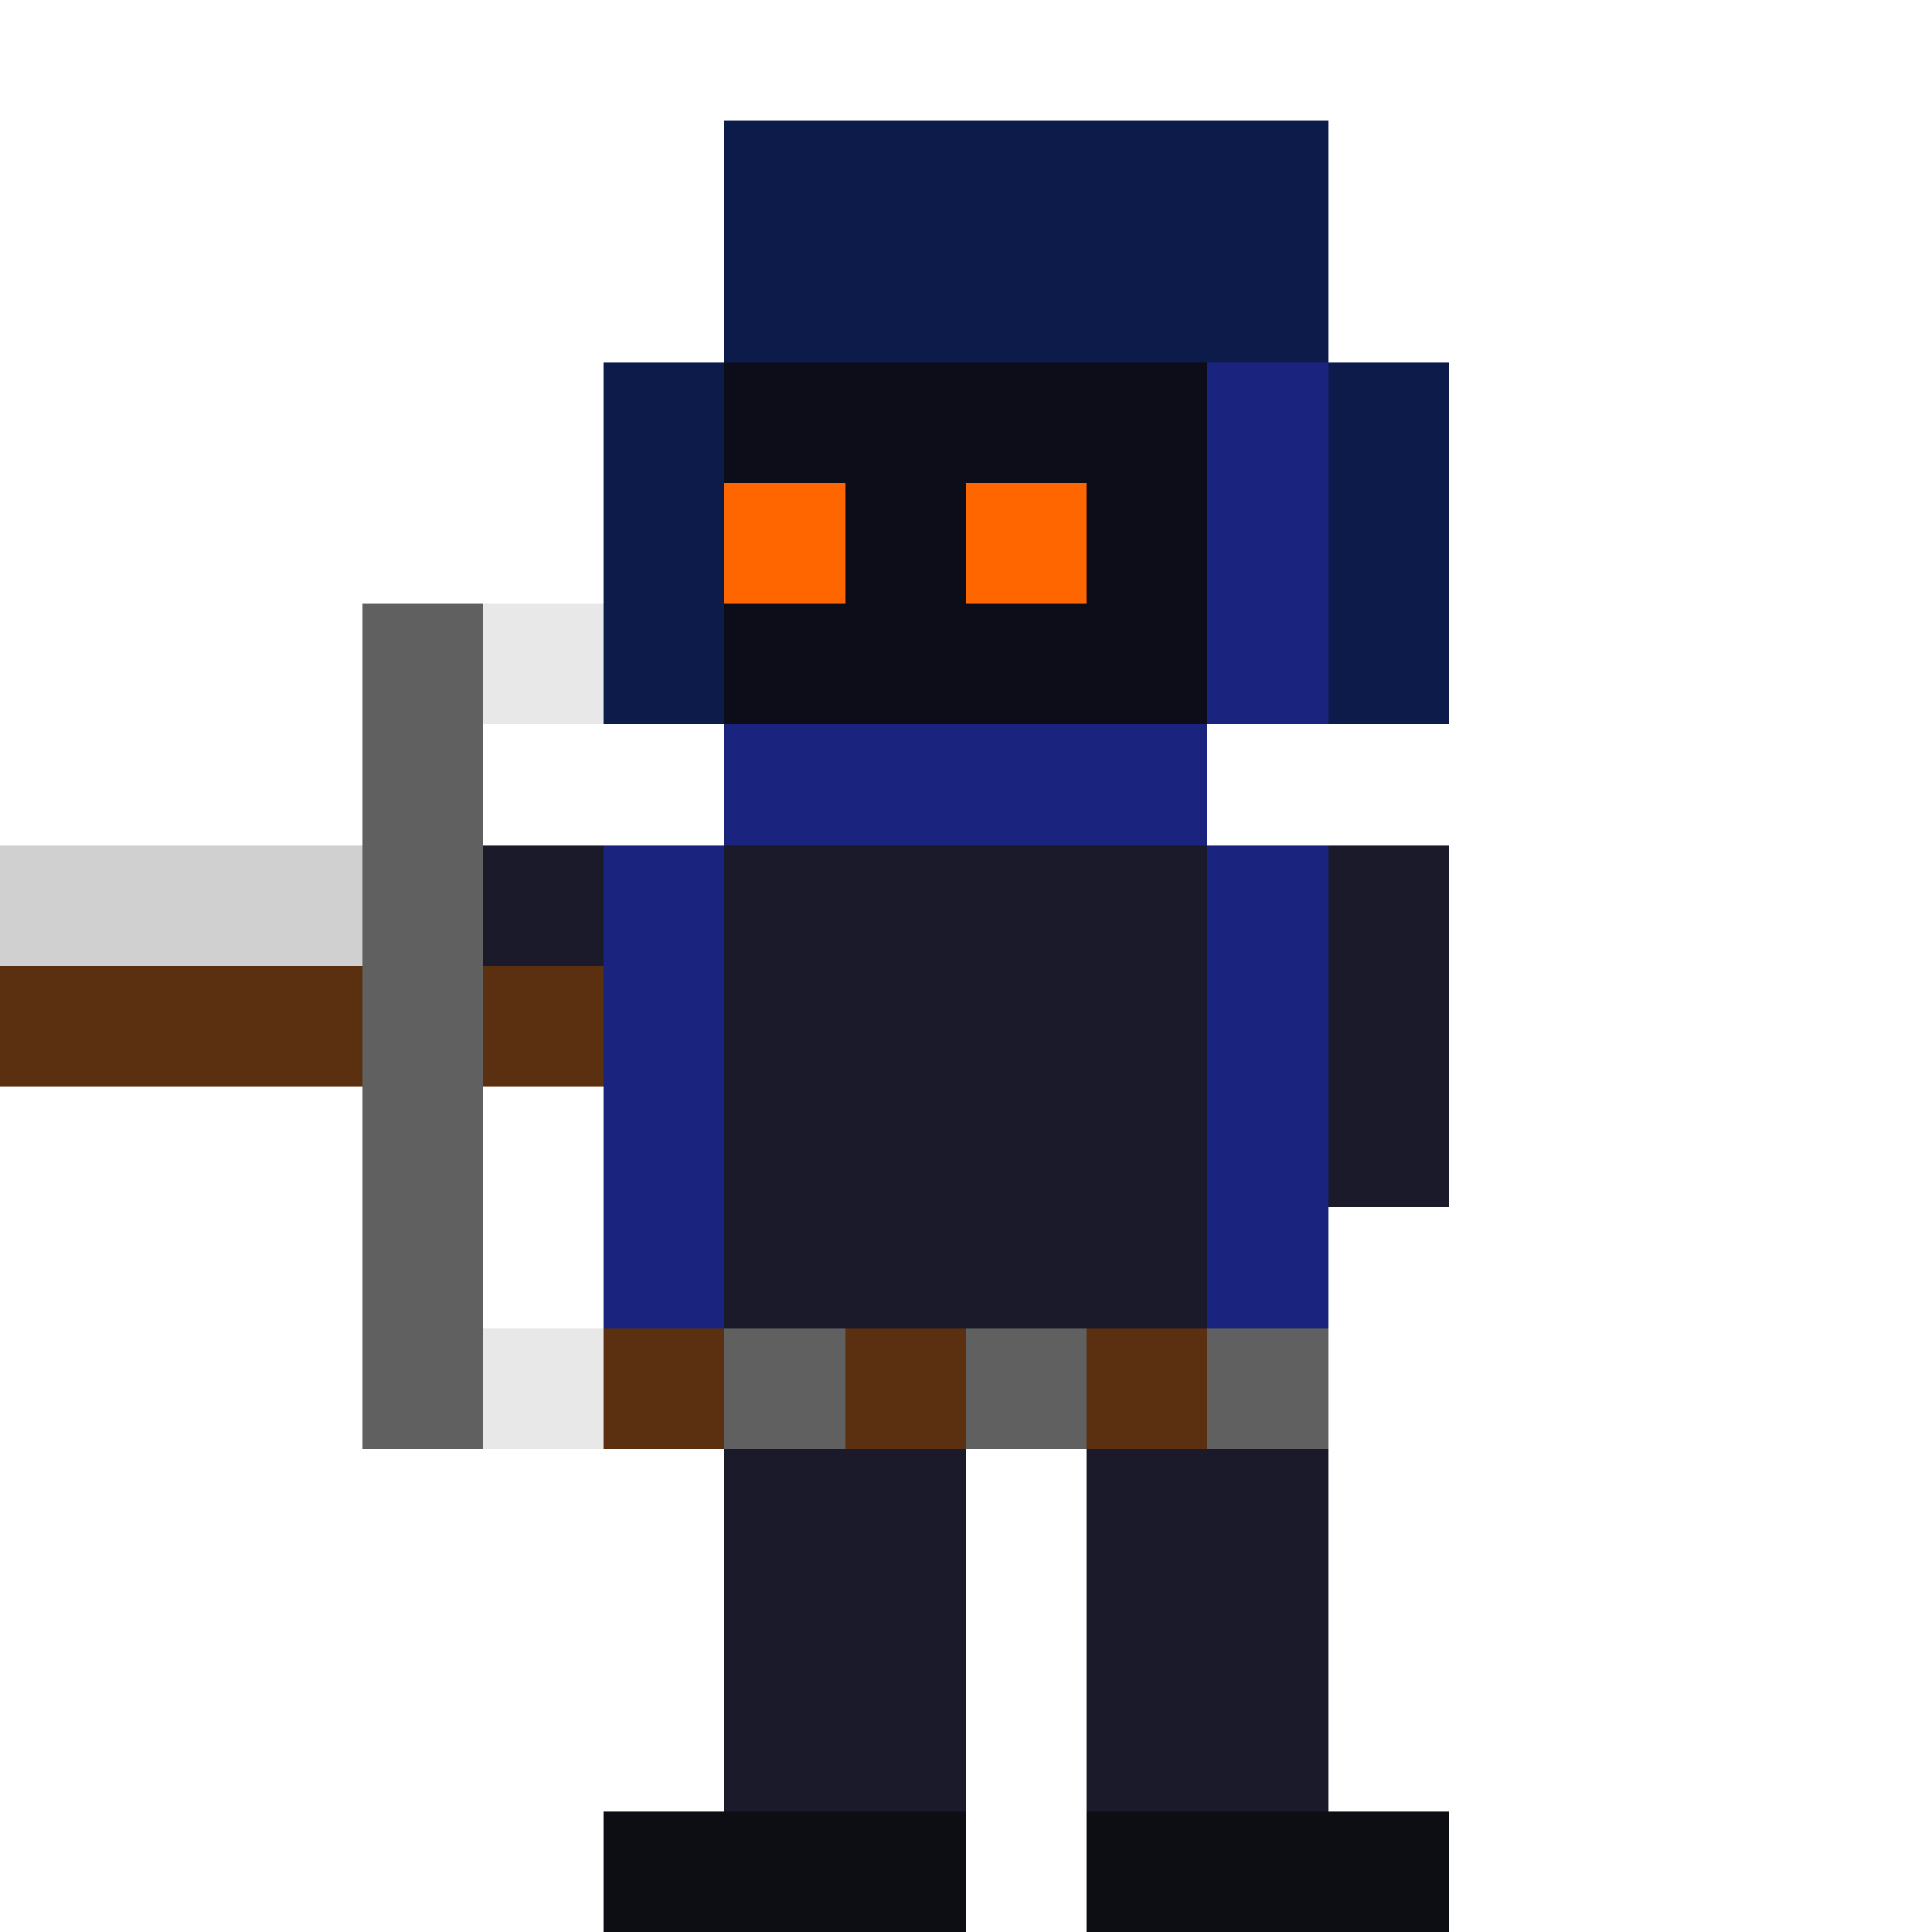
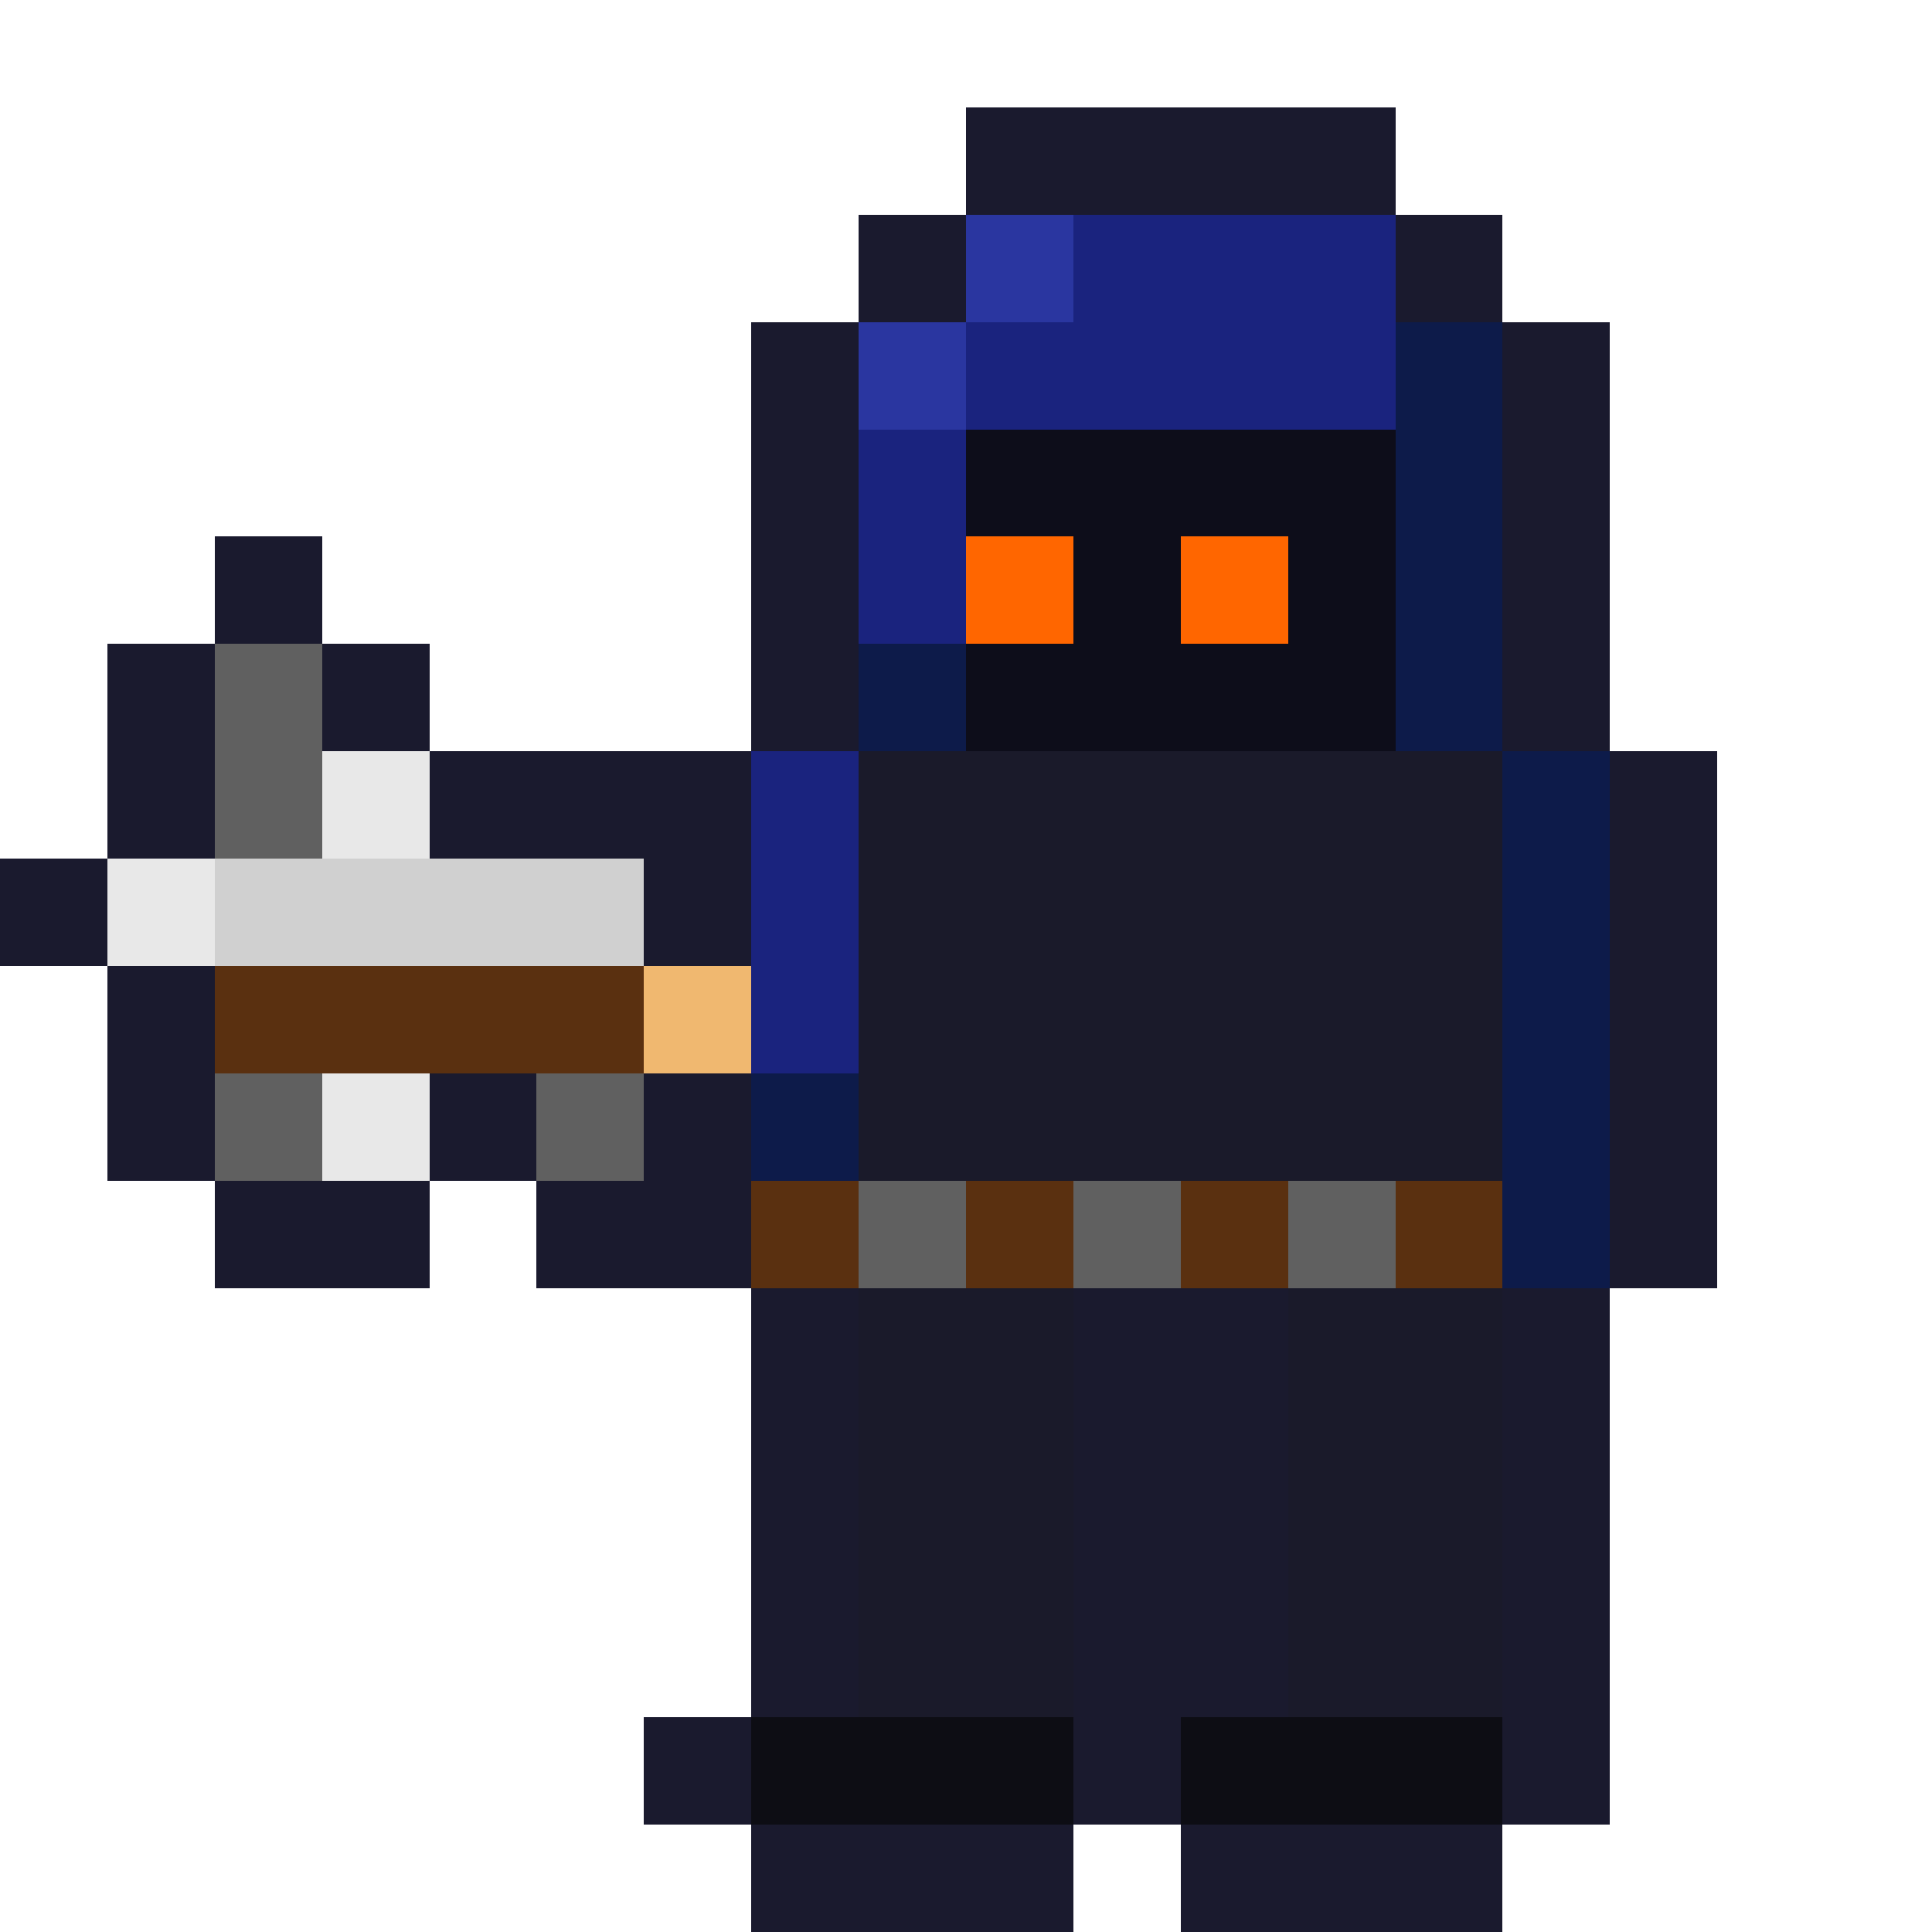
- <svg xmlns="http://www.w3.org/2000/svg" viewBox="0 0 16 16" width="160" height="160" shape-rendering="crispEdges">
-   <rect x="0" y="7" width="5" height="2" fill="#5A3010" />
-   <rect x="3" y="5" width="1" height="7" fill="#606060" />
-   <rect x="4" y="5" width="1" height="1" fill="#E8E8E8" />
-   <rect x="4" y="11" width="1" height="1" fill="#E8E8E8" />
-   <rect x="0" y="7" width="3" height="1" fill="#D0D0D0" />
-   <rect x="3" y="9" width="1" height="2" fill="#606060" />
-   <rect x="4" y="7" width="3" height="1" fill="#1A1A2A" />
-   <rect x="6" y="1" width="5" height="2" fill="#0D1B4A" />
-   <rect x="5" y="3" width="7" height="3" fill="#1A237E" />
-   <rect x="5" y="3" width="1" height="3" fill="#0D1B4A" />
-   <rect x="11" y="3" width="1" height="3" fill="#0D1B4A" />
-   <rect x="6" y="3" width="4" height="3" fill="#0D0D1A" />
-   <rect x="6" y="4" width="1" height="1" fill="#FF6600" />
-   <rect x="8" y="4" width="1" height="1" fill="#FF6600" />
-   <rect x="6" y="6" width="4" height="1" fill="#1A237E" />
-   <rect x="5" y="7" width="6" height="5" fill="#1A1A2A" />
-   <rect x="5" y="7" width="1" height="5" fill="#1A237E" />
-   <rect x="10" y="7" width="1" height="5" fill="#1A237E" />
-   <rect x="5" y="11" width="6" height="1" fill="#5A3010" />
-   <rect x="6" y="11" width="1" height="1" fill="#606060" />
+ <svg xmlns="http://www.w3.org/2000/svg" viewBox="0 0 18 18" shape-rendering="crispEdges">
+   <rect x="9" y="1" width="1" height="1" fill="#1a1a2e" />
+   <rect x="10" y="1" width="1" height="1" fill="#1a1a2e" />
+   <rect x="11" y="1" width="1" height="1" fill="#1a1a2e" />
+   <rect x="12" y="1" width="1" height="1" fill="#1a1a2e" />
+   <rect x="8" y="2" width="1" height="1" fill="#1a1a2e" />
+   <rect x="9" y="2" width="1" height="1" fill="#2A36A0" />
+   <rect x="10" y="2" width="1" height="1" fill="#1A237E" />
+   <rect x="11" y="2" width="1" height="1" fill="#1A237E" />
+   <rect x="12" y="2" width="1" height="1" fill="#1A237E" />
+   <rect x="13" y="2" width="1" height="1" fill="#1a1a2e" />
+   <rect x="7" y="3" width="1" height="1" fill="#1a1a2e" />
+   <rect x="8" y="3" width="1" height="1" fill="#2A36A0" />
+   <rect x="9" y="3" width="1" height="1" fill="#1A237E" />
+   <rect x="10" y="3" width="1" height="1" fill="#1A237E" />
+   <rect x="11" y="3" width="1" height="1" fill="#1A237E" />
+   <rect x="12" y="3" width="1" height="1" fill="#1A237E" />
+   <rect x="13" y="3" width="1" height="1" fill="#0D1B4A" />
+   <rect x="14" y="3" width="1" height="1" fill="#1a1a2e" />
+   <rect x="7" y="4" width="1" height="1" fill="#1a1a2e" />
+   <rect x="8" y="4" width="1" height="1" fill="#1A237E" />
+   <rect x="9" y="4" width="1" height="1" fill="#0D0D1A" />
+   <rect x="10" y="4" width="1" height="1" fill="#0D0D1A" />
+   <rect x="11" y="4" width="1" height="1" fill="#0D0D1A" />
+   <rect x="12" y="4" width="1" height="1" fill="#0D0D1A" />
+   <rect x="13" y="4" width="1" height="1" fill="#0D1B4A" />
+   <rect x="14" y="4" width="1" height="1" fill="#1a1a2e" />
+   <rect x="2" y="5" width="1" height="1" fill="#1a1a2e" />
+   <rect x="7" y="5" width="1" height="1" fill="#1a1a2e" />
+   <rect x="8" y="5" width="1" height="1" fill="#1A237E" />
+   <rect x="9" y="5" width="1" height="1" fill="#FF6600" />
+   <rect x="10" y="5" width="1" height="1" fill="#0D0D1A" />
+   <rect x="11" y="5" width="1" height="1" fill="#FF6600" />
+   <rect x="12" y="5" width="1" height="1" fill="#0D0D1A" />
+   <rect x="13" y="5" width="1" height="1" fill="#0D1B4A" />
+   <rect x="14" y="5" width="1" height="1" fill="#1a1a2e" />
+   <rect x="1" y="6" width="1" height="1" fill="#1a1a2e" />
+   <rect x="2" y="6" width="1" height="1" fill="#606060" />
+   <rect x="3" y="6" width="1" height="1" fill="#1a1a2e" />
+   <rect x="7" y="6" width="1" height="1" fill="#1a1a2e" />
+   <rect x="8" y="6" width="1" height="1" fill="#0D1B4A" />
+   <rect x="9" y="6" width="1" height="1" fill="#0D0D1A" />
+   <rect x="10" y="6" width="1" height="1" fill="#0D0D1A" />
+   <rect x="11" y="6" width="1" height="1" fill="#0D0D1A" />
+   <rect x="12" y="6" width="1" height="1" fill="#0D0D1A" />
+   <rect x="13" y="6" width="1" height="1" fill="#0D1B4A" />
+   <rect x="14" y="6" width="1" height="1" fill="#1a1a2e" />
+   <rect x="1" y="7" width="1" height="1" fill="#1a1a2e" />
+   <rect x="2" y="7" width="1" height="1" fill="#606060" />
+   <rect x="3" y="7" width="1" height="1" fill="#E8E8E8" />
+   <rect x="4" y="7" width="1" height="1" fill="#1a1a2e" />
+   <rect x="5" y="7" width="1" height="1" fill="#1a1a2e" />
+   <rect x="6" y="7" width="1" height="1" fill="#1a1a2e" />
+   <rect x="7" y="7" width="1" height="1" fill="#1A237E" />
+   <rect x="8" y="7" width="1" height="1" fill="#1A1A2A" />
+   <rect x="9" y="7" width="1" height="1" fill="#1A1A2A" />
+   <rect x="10" y="7" width="1" height="1" fill="#1A1A2A" />
+   <rect x="11" y="7" width="1" height="1" fill="#1A1A2A" />
+   <rect x="12" y="7" width="1" height="1" fill="#1A1A2A" />
+   <rect x="13" y="7" width="1" height="1" fill="#1A1A2A" />
+   <rect x="14" y="7" width="1" height="1" fill="#0D1B4A" />
+   <rect x="15" y="7" width="1" height="1" fill="#1a1a2e" />
+   <rect x="0" y="8" width="1" height="1" fill="#1a1a2e" />
+   <rect x="1" y="8" width="1" height="1" fill="#E8E8E8" />
+   <rect x="2" y="8" width="1" height="1" fill="#D0D0D0" />
+   <rect x="3" y="8" width="1" height="1" fill="#D0D0D0" />
+   <rect x="4" y="8" width="1" height="1" fill="#D0D0D0" />
+   <rect x="5" y="8" width="1" height="1" fill="#D0D0D0" />
+   <rect x="6" y="8" width="1" height="1" fill="#1a1a2e" />
+   <rect x="7" y="8" width="1" height="1" fill="#1A237E" />
+   <rect x="8" y="8" width="1" height="1" fill="#1A1A2A" />
+   <rect x="9" y="8" width="1" height="1" fill="#1A1A2A" />
+   <rect x="10" y="8" width="1" height="1" fill="#1A1A2A" />
+   <rect x="11" y="8" width="1" height="1" fill="#1A1A2A" />
+   <rect x="12" y="8" width="1" height="1" fill="#1A1A2A" />
+   <rect x="13" y="8" width="1" height="1" fill="#1A1A2A" />
+   <rect x="14" y="8" width="1" height="1" fill="#0D1B4A" />
+   <rect x="15" y="8" width="1" height="1" fill="#1a1a2e" />
+   <rect x="1" y="9" width="1" height="1" fill="#1a1a2e" />
+   <rect x="2" y="9" width="1" height="1" fill="#5A3010" />
+   <rect x="3" y="9" width="1" height="1" fill="#5A3010" />
+   <rect x="4" y="9" width="1" height="1" fill="#5A3010" />
+   <rect x="5" y="9" width="1" height="1" fill="#5A3010" />
+   <rect x="6" y="9" width="1" height="1" fill="#F0B870" />
+   <rect x="7" y="9" width="1" height="1" fill="#1A237E" />
+   <rect x="8" y="9" width="1" height="1" fill="#1A1A2A" />
+   <rect x="9" y="9" width="1" height="1" fill="#1A1A2A" />
+   <rect x="10" y="9" width="1" height="1" fill="#1A1A2A" />
+   <rect x="11" y="9" width="1" height="1" fill="#1A1A2A" />
+   <rect x="12" y="9" width="1" height="1" fill="#1A1A2A" />
+   <rect x="13" y="9" width="1" height="1" fill="#1A1A2A" />
+   <rect x="14" y="9" width="1" height="1" fill="#0D1B4A" />
+   <rect x="15" y="9" width="1" height="1" fill="#1a1a2e" />
+   <rect x="1" y="10" width="1" height="1" fill="#1a1a2e" />
+   <rect x="2" y="10" width="1" height="1" fill="#606060" />
+   <rect x="3" y="10" width="1" height="1" fill="#E8E8E8" />
+   <rect x="4" y="10" width="1" height="1" fill="#1a1a2e" />
+   <rect x="5" y="10" width="1" height="1" fill="#606060" />
+   <rect x="6" y="10" width="1" height="1" fill="#1a1a2e" />
+   <rect x="7" y="10" width="1" height="1" fill="#0D1B4A" />
+   <rect x="8" y="10" width="1" height="1" fill="#1A1A2A" />
+   <rect x="9" y="10" width="1" height="1" fill="#1A1A2A" />
+   <rect x="10" y="10" width="1" height="1" fill="#1A1A2A" />
+   <rect x="11" y="10" width="1" height="1" fill="#1A1A2A" />
+   <rect x="12" y="10" width="1" height="1" fill="#1A1A2A" />
+   <rect x="13" y="10" width="1" height="1" fill="#1A1A2A" />
+   <rect x="14" y="10" width="1" height="1" fill="#0D1B4A" />
+   <rect x="15" y="10" width="1" height="1" fill="#1a1a2e" />
+   <rect x="2" y="11" width="1" height="1" fill="#1a1a2e" />
+   <rect x="3" y="11" width="1" height="1" fill="#1a1a2e" />
+   <rect x="5" y="11" width="1" height="1" fill="#1a1a2e" />
+   <rect x="6" y="11" width="1" height="1" fill="#1a1a2e" />
+   <rect x="7" y="11" width="1" height="1" fill="#5A3010" />
  <rect x="8" y="11" width="1" height="1" fill="#606060" />
+   <rect x="9" y="11" width="1" height="1" fill="#5A3010" />
  <rect x="10" y="11" width="1" height="1" fill="#606060" />
-   <rect x="11" y="7" width="1" height="3" fill="#1A1A2A" />
-   <rect x="6" y="12" width="2" height="3" fill="#1A1A2A" />
-   <rect x="9" y="12" width="2" height="3" fill="#1A1A2A" />
-   <rect x="5" y="15" width="3" height="1" fill="#0D0D14" />
-   <rect x="9" y="15" width="3" height="1" fill="#0D0D14" />
+   <rect x="11" y="11" width="1" height="1" fill="#5A3010" />
+   <rect x="12" y="11" width="1" height="1" fill="#606060" />
+   <rect x="13" y="11" width="1" height="1" fill="#5A3010" />
+   <rect x="14" y="11" width="1" height="1" fill="#0D1B4A" />
+   <rect x="15" y="11" width="1" height="1" fill="#1a1a2e" />
+   <rect x="7" y="12" width="1" height="1" fill="#1a1a2e" />
+   <rect x="8" y="12" width="1" height="1" fill="#1A1A2A" />
+   <rect x="9" y="12" width="1" height="1" fill="#1A1A2A" />
+   <rect x="10" y="12" width="1" height="1" fill="#1a1a2e" />
+   <rect x="11" y="12" width="1" height="1" fill="#1a1a2e" />
+   <rect x="12" y="12" width="1" height="1" fill="#1A1A2A" />
+   <rect x="13" y="12" width="1" height="1" fill="#1A1A2A" />
+   <rect x="14" y="12" width="1" height="1" fill="#1a1a2e" />
+   <rect x="7" y="13" width="1" height="1" fill="#1a1a2e" />
+   <rect x="8" y="13" width="1" height="1" fill="#1A1A2A" />
+   <rect x="9" y="13" width="1" height="1" fill="#1A1A2A" />
+   <rect x="10" y="13" width="1" height="1" fill="#1a1a2e" />
+   <rect x="11" y="13" width="1" height="1" fill="#1a1a2e" />
+   <rect x="12" y="13" width="1" height="1" fill="#1A1A2A" />
+   <rect x="13" y="13" width="1" height="1" fill="#1A1A2A" />
+   <rect x="14" y="13" width="1" height="1" fill="#1a1a2e" />
+   <rect x="7" y="14" width="1" height="1" fill="#1a1a2e" />
+   <rect x="8" y="14" width="1" height="1" fill="#1A1A2A" />
+   <rect x="9" y="14" width="1" height="1" fill="#1A1A2A" />
+   <rect x="10" y="14" width="1" height="1" fill="#1a1a2e" />
+   <rect x="11" y="14" width="1" height="1" fill="#1a1a2e" />
+   <rect x="12" y="14" width="1" height="1" fill="#1A1A2A" />
+   <rect x="13" y="14" width="1" height="1" fill="#1A1A2A" />
+   <rect x="14" y="14" width="1" height="1" fill="#1a1a2e" />
+   <rect x="7" y="15" width="1" height="1" fill="#1a1a2e" />
+   <rect x="8" y="15" width="1" height="1" fill="#1A1A2A" />
+   <rect x="9" y="15" width="1" height="1" fill="#1A1A2A" />
+   <rect x="10" y="15" width="1" height="1" fill="#1a1a2e" />
+   <rect x="11" y="15" width="1" height="1" fill="#1a1a2e" />
+   <rect x="12" y="15" width="1" height="1" fill="#1A1A2A" />
+   <rect x="13" y="15" width="1" height="1" fill="#1A1A2A" />
+   <rect x="14" y="15" width="1" height="1" fill="#1a1a2e" />
+   <rect x="6" y="16" width="1" height="1" fill="#1a1a2e" />
+   <rect x="7" y="16" width="1" height="1" fill="#0D0D14" />
+   <rect x="8" y="16" width="1" height="1" fill="#0D0D14" />
+   <rect x="9" y="16" width="1" height="1" fill="#0D0D14" />
+   <rect x="10" y="16" width="1" height="1" fill="#1a1a2e" />
+   <rect x="11" y="16" width="1" height="1" fill="#0D0D14" />
+   <rect x="12" y="16" width="1" height="1" fill="#0D0D14" />
+   <rect x="13" y="16" width="1" height="1" fill="#0D0D14" />
+   <rect x="14" y="16" width="1" height="1" fill="#1a1a2e" />
+   <rect x="7" y="17" width="1" height="1" fill="#1a1a2e" />
+   <rect x="8" y="17" width="1" height="1" fill="#1a1a2e" />
+   <rect x="9" y="17" width="1" height="1" fill="#1a1a2e" />
+   <rect x="11" y="17" width="1" height="1" fill="#1a1a2e" />
+   <rect x="12" y="17" width="1" height="1" fill="#1a1a2e" />
+   <rect x="13" y="17" width="1" height="1" fill="#1a1a2e" />
</svg>
